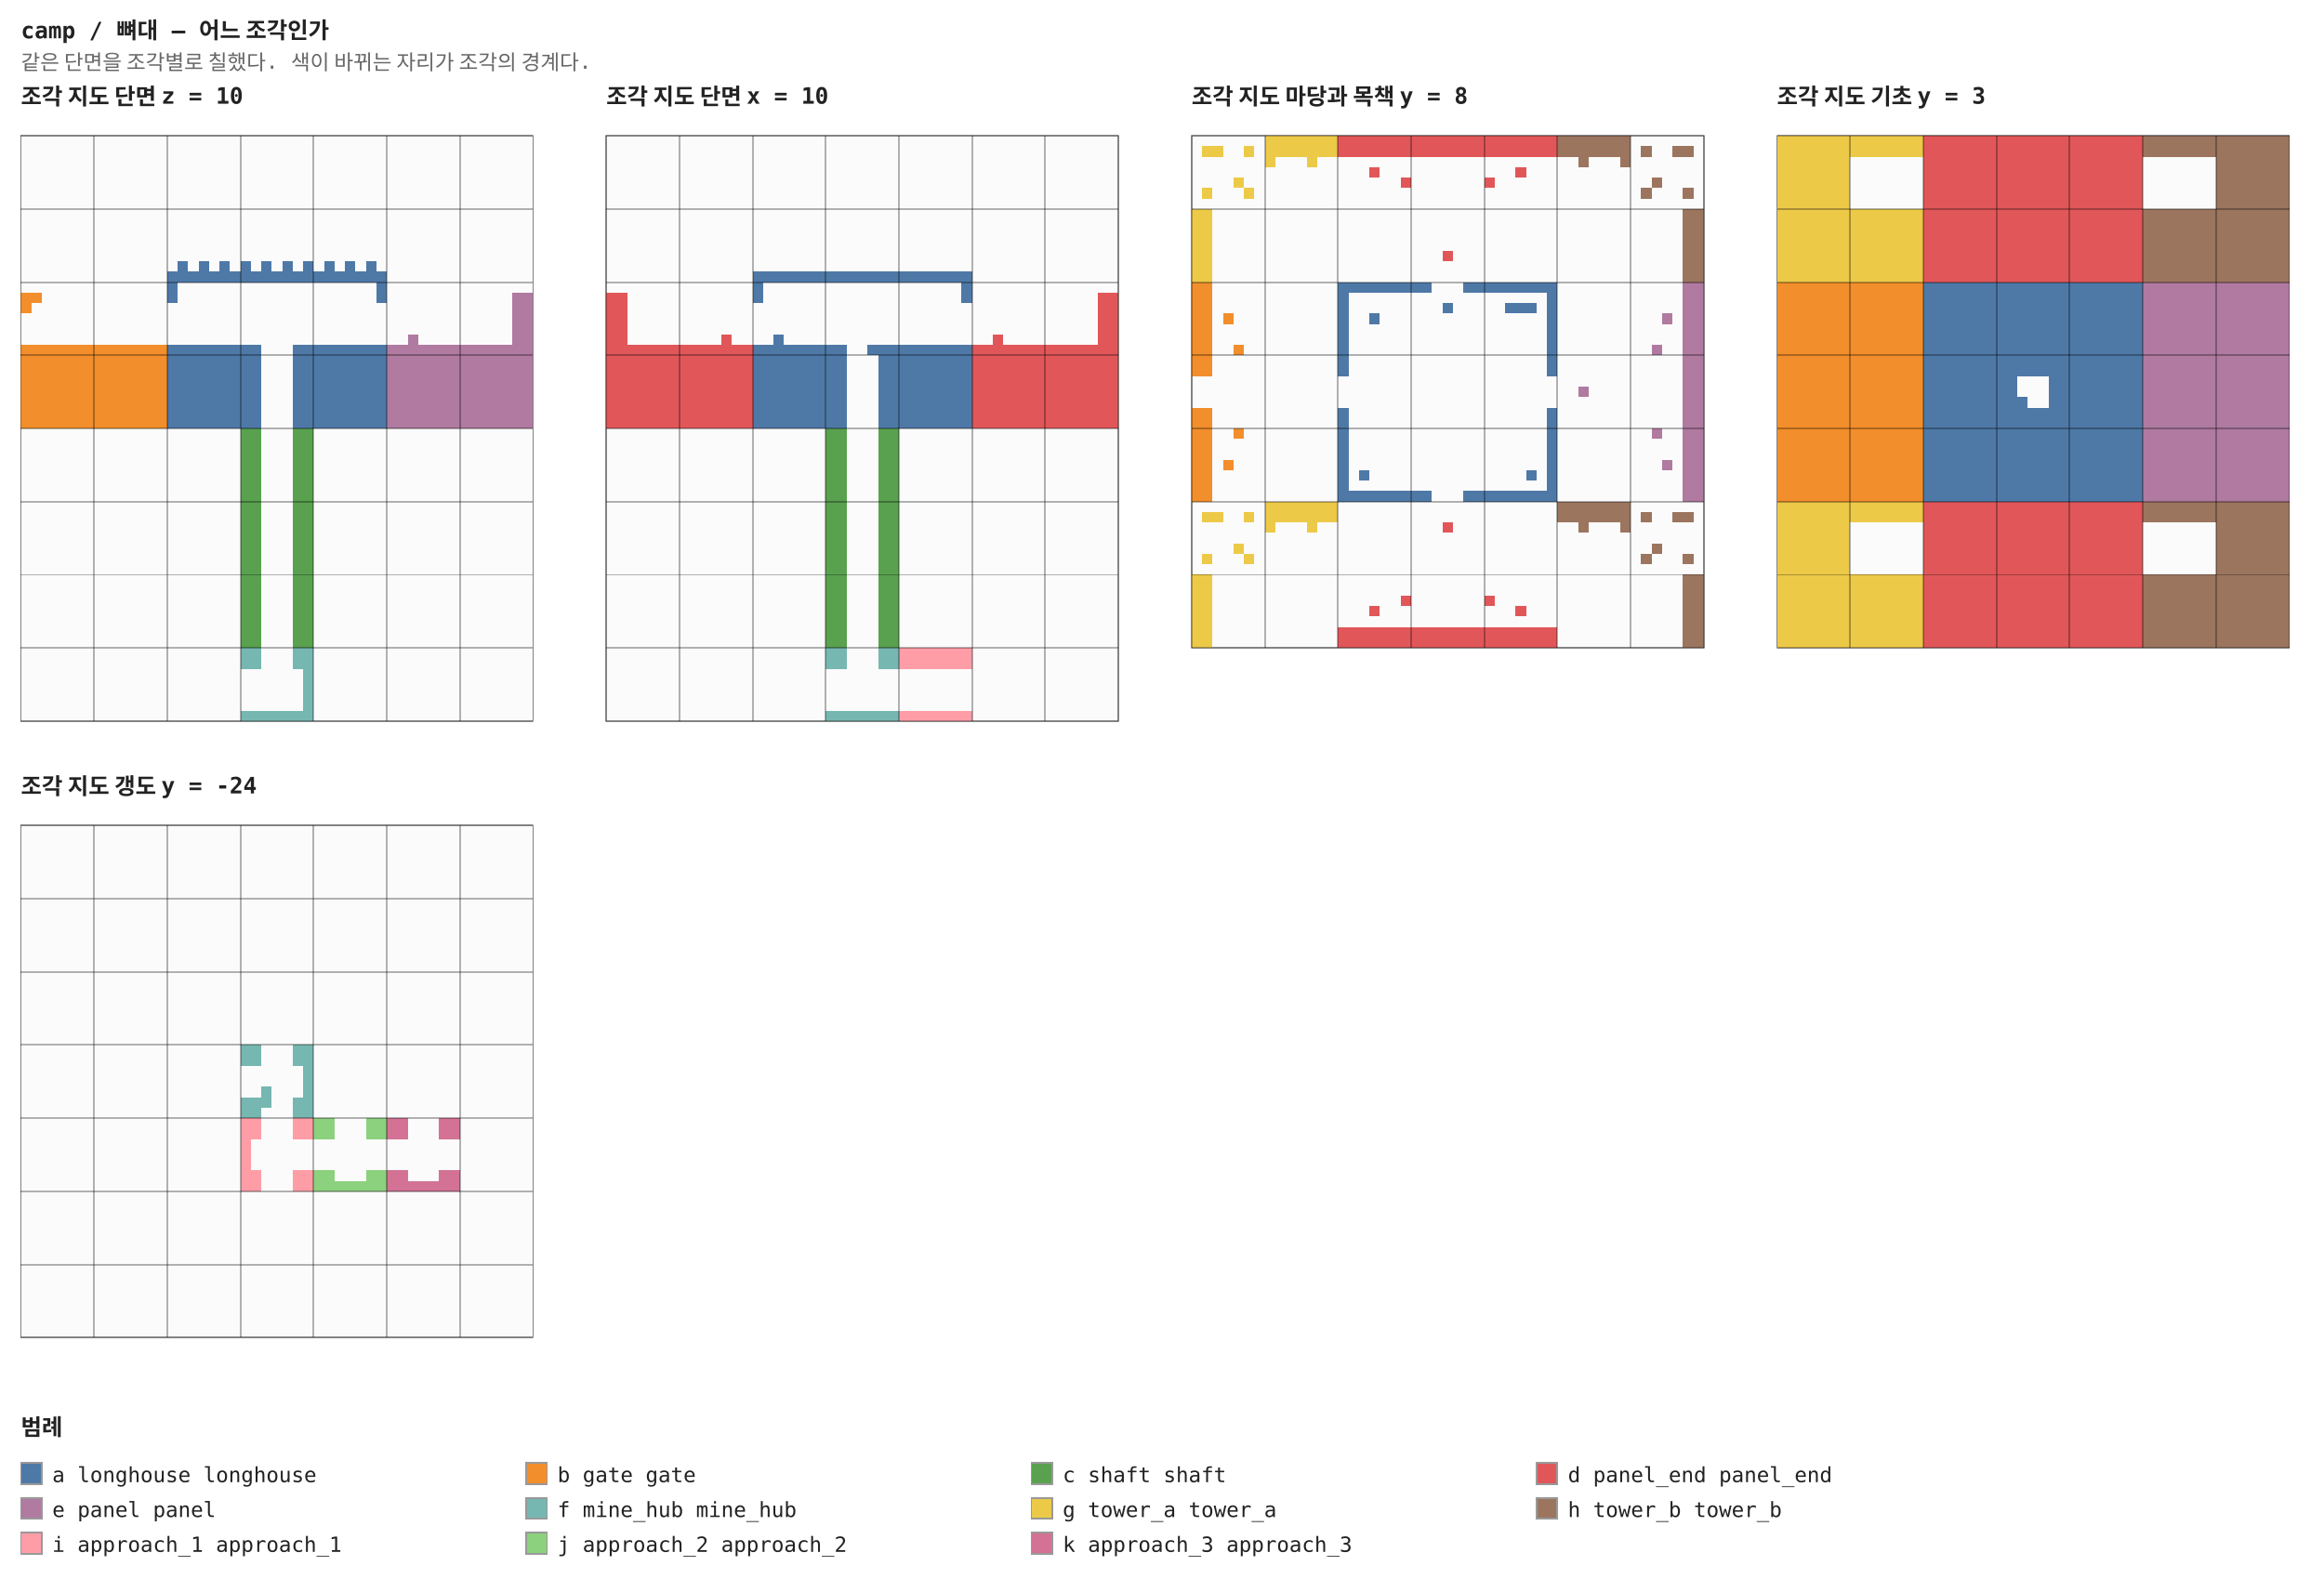
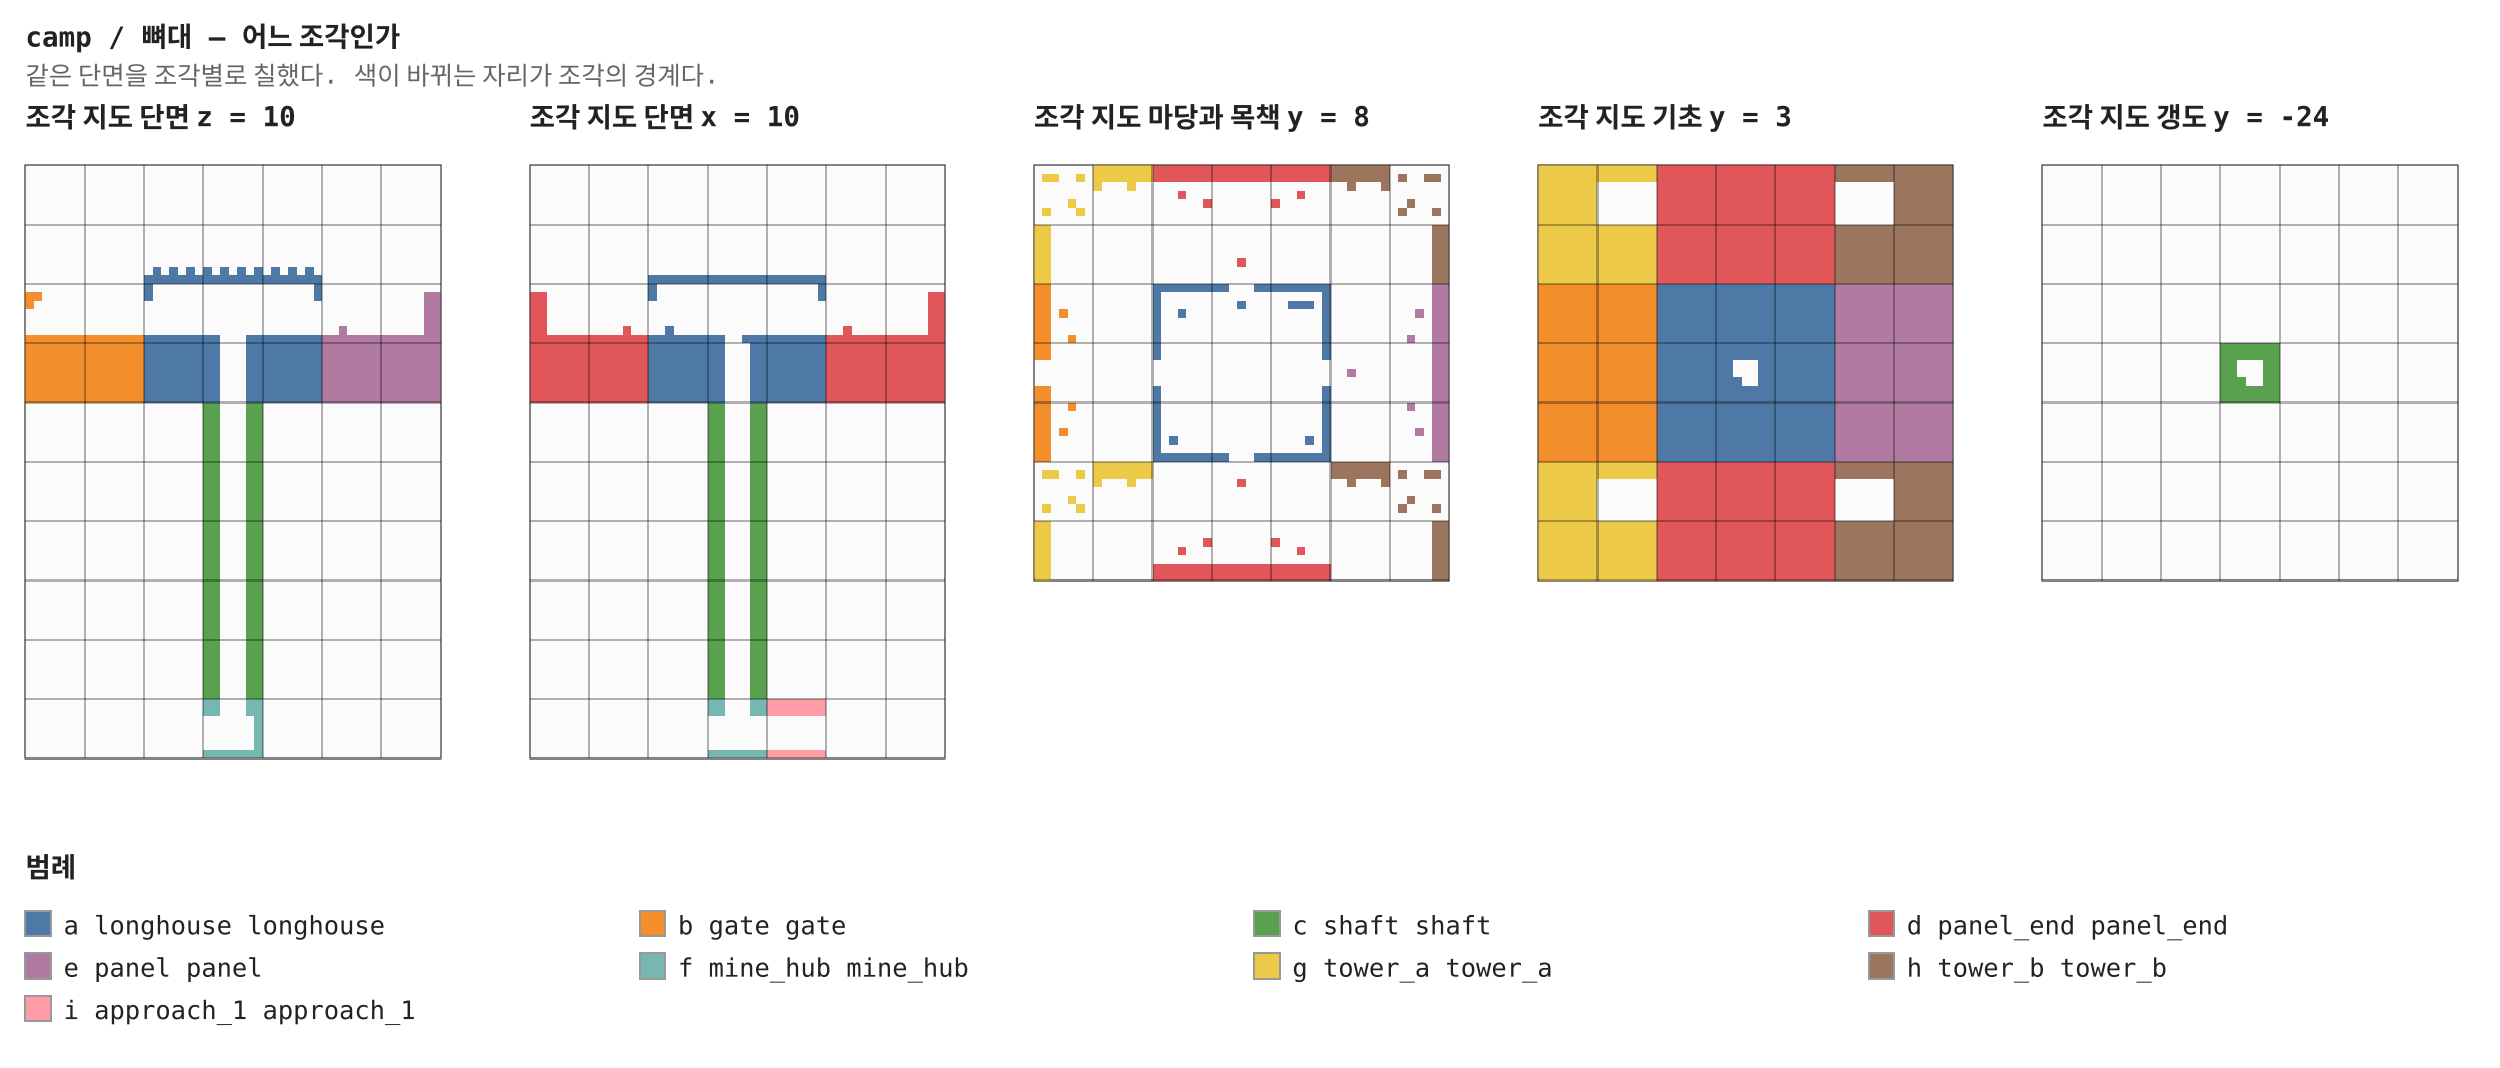
- <svg xmlns="http://www.w3.org/2000/svg" width="1334" height="914" viewBox="0 0 1334 914" shape-rendering="crispEdges" font-family="Consolas,'Malgun Gothic','Noto Sans KR',monospace">
+ <svg xmlns="http://www.w3.org/2000/svg" width="1180" height="504" viewBox="0 0 1180 504" shape-rendering="crispEdges" font-family="Consolas,'Malgun Gothic','Noto Sans KR',monospace">
  <style>text{fill:#222;shape-rendering:auto}.cap{font-size:13px;font-weight:bold}.leg{font-size:12px}.sub{font-size:12px;fill:#666}.tick{font-size:8px;fill:#999;text-anchor:middle}.arrow{font-size:10px;fill:#fff;text-anchor:middle}.fine{stroke:#000;stroke-opacity:.07;stroke-width:1;fill:none}.grid{stroke:#000;stroke-opacity:.30;stroke-width:1}</style>
  <rect width="100%" height="100%" fill="#fff" />
  <text x="12" y="22" class="cap" font-size="16">camp / 뼈대 — 어느 조각인가</text>
  <text x="12" y="40" class="sub">같은 단면을 조각별로 칠했다. 색이 바뀌는 자리가 조각의 경계다.</text>
  <text x="12" y="60" class="cap">조각 지도  단면 z = 10</text>
-   <rect x="12" y="78" width="294" height="336" fill="#fbfbfb" stroke="#bbb" />
-   <path transform="translate(12,78) scale(6)" fill="#4e79a7" d="M15 12h1v1h-1zM17 12h1v1h-1zM19 12h1v1h-1zM21 12h1v1h-1zM23 12h1v1h-1zM25 12h1v1h-1zM27 12h1v1h-1zM29 12h1v1h-1zM31 12h1v1h-1zM33 12h1v1h-1zM14 13h21v1h-21zM14 14h1v1h-1zM34 14h1v1h-1zM14 15h1v1h-1zM34 15h1v1h-1zM14 20h9v1h-9zM26 20h9v1h-9zM14 21h9v1h-9zM26 21h9v1h-9zM14 22h9v1h-9zM26 22h9v1h-9zM14 23h9v1h-9zM26 23h9v1h-9zM14 24h9v1h-9zM26 24h9v1h-9zM14 25h9v1h-9zM26 25h9v1h-9zM14 26h9v1h-9zM26 26h9v1h-9zM14 27h9v1h-9zM26 27h9v1h-9z" />
-   <path transform="translate(12,78) scale(6)" fill="#f28e2b" d="M0 15h2v1h-2zM0 16h1v1h-1zM0 20h14v1h-14zM0 21h14v1h-14zM0 22h14v1h-14zM0 23h14v1h-14zM0 24h14v1h-14zM0 25h14v1h-14zM0 26h14v1h-14zM0 27h14v1h-14z" />
-   <path transform="translate(12,78) scale(6)" fill="#b07aa1" d="M47 15h2v1h-2zM47 16h2v1h-2zM47 17h2v1h-2zM47 18h2v1h-2zM37 19h1v1h-1zM47 19h2v1h-2zM35 20h14v1h-14zM35 21h14v1h-14zM35 22h14v1h-14zM35 23h14v1h-14zM35 24h14v1h-14zM35 25h14v1h-14zM35 26h14v1h-14zM35 27h14v1h-14z" />
-   <path transform="translate(12,78) scale(6)" fill="#59a14f" d="M21 28h2v1h-2zM26 28h2v1h-2zM21 29h2v1h-2zM26 29h2v1h-2zM21 30h2v1h-2zM26 30h2v1h-2zM21 31h2v1h-2zM26 31h2v1h-2zM21 32h2v1h-2zM26 32h2v1h-2zM21 33h2v1h-2zM26 33h2v1h-2zM21 34h2v1h-2zM26 34h2v1h-2zM21 35h2v1h-2zM26 35h2v1h-2zM21 36h2v1h-2zM26 36h2v1h-2zM21 37h2v1h-2zM26 37h2v1h-2zM21 38h2v1h-2zM26 38h2v1h-2zM21 39h2v1h-2zM26 39h2v1h-2zM21 40h2v1h-2zM26 40h2v1h-2zM21 41h2v1h-2zM26 41h2v1h-2zM21 42h2v1h-2zM26 42h2v1h-2zM21 43h2v1h-2zM26 43h2v1h-2zM21 44h2v1h-2zM26 44h2v1h-2zM21 45h2v1h-2zM26 45h2v1h-2zM21 46h2v1h-2zM26 46h2v1h-2zM21 47h2v1h-2zM26 47h2v1h-2zM21 48h2v1h-2zM26 48h2v1h-2z" />
-   <path transform="translate(12,78) scale(6)" fill="#76b7b2" d="M21 49h2v1h-2zM26 49h2v1h-2zM21 50h2v1h-2zM26 50h2v1h-2zM27 51h1v1h-1zM27 52h1v1h-1zM27 53h1v1h-1zM27 54h1v1h-1zM21 55h7v1h-7z" />
-   <line x1="12" y1="78" x2="12" y2="414" class="grid" />
-   <line x1="54" y1="78" x2="54" y2="414" class="grid" />
-   <line x1="96" y1="78" x2="96" y2="414" class="grid" />
-   <line x1="138" y1="78" x2="138" y2="414" class="grid" />
-   <line x1="180" y1="78" x2="180" y2="414" class="grid" />
-   <line x1="222" y1="78" x2="222" y2="414" class="grid" />
-   <line x1="264" y1="78" x2="264" y2="414" class="grid" />
-   <line x1="306" y1="78" x2="306" y2="414" class="grid" />
-   <line x1="12" y1="78" x2="306" y2="78" class="grid" />
-   <line x1="12" y1="120" x2="306" y2="120" class="grid" />
-   <line x1="12" y1="162" x2="306" y2="162" class="grid" />
-   <line x1="12" y1="204" x2="306" y2="204" class="grid" />
-   <line x1="12" y1="246" x2="306" y2="246" class="grid" />
-   <line x1="12" y1="288" x2="306" y2="288" class="grid" />
-   <line x1="12" y1="330" x2="306" y2="330" class="grid" />
-   <line x1="12" y1="372" x2="306" y2="372" class="grid" />
-   <line x1="12" y1="414" x2="306" y2="414" class="grid" />
-   <text x="348" y="60" class="cap">조각 지도  단면 x = 10</text>
-   <rect x="348" y="78" width="294" height="336" fill="#fbfbfb" stroke="#bbb" />
-   <path transform="translate(348,78) scale(6)" fill="#4e79a7" d="M14 13h21v1h-21zM14 14h1v1h-1zM34 14h1v1h-1zM14 15h1v1h-1zM34 15h1v1h-1zM16 19h1v1h-1zM14 20h9v1h-9zM25 20h10v1h-10zM14 21h9v1h-9zM26 21h9v1h-9zM14 22h9v1h-9zM26 22h9v1h-9zM14 23h9v1h-9zM26 23h9v1h-9zM14 24h9v1h-9zM26 24h9v1h-9zM14 25h9v1h-9zM26 25h9v1h-9zM14 26h9v1h-9zM26 26h9v1h-9zM14 27h9v1h-9zM26 27h9v1h-9z" />
-   <path transform="translate(348,78) scale(6)" fill="#e15759" d="M0 15h2v1h-2zM47 15h2v1h-2zM0 16h2v1h-2zM47 16h2v1h-2zM0 17h2v1h-2zM47 17h2v1h-2zM0 18h2v1h-2zM47 18h2v1h-2zM0 19h2v1h-2zM11 19h1v1h-1zM37 19h1v1h-1zM47 19h2v1h-2zM0 20h14v1h-14zM35 20h14v1h-14zM0 21h14v1h-14zM35 21h14v1h-14zM0 22h14v1h-14zM35 22h14v1h-14zM0 23h14v1h-14zM35 23h14v1h-14zM0 24h14v1h-14zM35 24h14v1h-14zM0 25h14v1h-14zM35 25h14v1h-14zM0 26h14v1h-14zM35 26h14v1h-14zM0 27h14v1h-14zM35 27h14v1h-14z" />
-   <path transform="translate(348,78) scale(6)" fill="#59a14f" d="M21 28h2v1h-2zM26 28h2v1h-2zM21 29h2v1h-2zM26 29h2v1h-2zM21 30h2v1h-2zM26 30h2v1h-2zM21 31h2v1h-2zM26 31h2v1h-2zM21 32h2v1h-2zM26 32h2v1h-2zM21 33h2v1h-2zM26 33h2v1h-2zM21 34h2v1h-2zM26 34h2v1h-2zM21 35h2v1h-2zM26 35h2v1h-2zM21 36h2v1h-2zM26 36h2v1h-2zM21 37h2v1h-2zM26 37h2v1h-2zM21 38h2v1h-2zM26 38h2v1h-2zM21 39h2v1h-2zM26 39h2v1h-2zM21 40h2v1h-2zM26 40h2v1h-2zM21 41h2v1h-2zM26 41h2v1h-2zM21 42h2v1h-2zM26 42h2v1h-2zM21 43h2v1h-2zM26 43h2v1h-2zM21 44h2v1h-2zM26 44h2v1h-2zM21 45h2v1h-2zM26 45h2v1h-2zM21 46h2v1h-2zM26 46h2v1h-2zM21 47h2v1h-2zM26 47h2v1h-2zM21 48h2v1h-2zM26 48h2v1h-2z" />
-   <path transform="translate(348,78) scale(6)" fill="#76b7b2" d="M21 49h2v1h-2zM26 49h2v1h-2zM21 50h2v1h-2zM26 50h2v1h-2zM21 55h7v1h-7z" />
-   <path transform="translate(348,78) scale(6)" fill="#ff9da7" d="M28 49h7v1h-7zM28 50h7v1h-7zM28 55h7v1h-7z" />
-   <line x1="348" y1="78" x2="348" y2="414" class="grid" />
-   <line x1="390" y1="78" x2="390" y2="414" class="grid" />
-   <line x1="432" y1="78" x2="432" y2="414" class="grid" />
-   <line x1="474" y1="78" x2="474" y2="414" class="grid" />
-   <line x1="516" y1="78" x2="516" y2="414" class="grid" />
-   <line x1="558" y1="78" x2="558" y2="414" class="grid" />
-   <line x1="600" y1="78" x2="600" y2="414" class="grid" />
-   <line x1="642" y1="78" x2="642" y2="414" class="grid" />
-   <line x1="348" y1="78" x2="642" y2="78" class="grid" />
-   <line x1="348" y1="120" x2="642" y2="120" class="grid" />
-   <line x1="348" y1="162" x2="642" y2="162" class="grid" />
-   <line x1="348" y1="204" x2="642" y2="204" class="grid" />
-   <line x1="348" y1="246" x2="642" y2="246" class="grid" />
-   <line x1="348" y1="288" x2="642" y2="288" class="grid" />
-   <line x1="348" y1="330" x2="642" y2="330" class="grid" />
-   <line x1="348" y1="372" x2="642" y2="372" class="grid" />
-   <line x1="348" y1="414" x2="642" y2="414" class="grid" />
-   <text x="684" y="60" class="cap">조각 지도  마당과 목책  y = 8</text>
-   <rect x="684" y="78" width="294" height="294" fill="#fbfbfb" stroke="#bbb" />
-   <path transform="translate(684,78) scale(6)" fill="#edc948" d="M7 0h7v1h-7zM1 1h2v1h-2zM5 1h1v1h-1zM7 1h7v1h-7zM7 2h1v1h-1zM11 2h1v1h-1zM4 4h1v1h-1zM1 5h1v1h-1zM5 5h1v1h-1zM0 7h2v1h-2zM0 8h2v1h-2zM0 9h2v1h-2zM0 10h2v1h-2zM0 11h2v1h-2zM0 12h2v1h-2zM0 13h2v1h-2zM7 35h7v1h-7zM1 36h2v1h-2zM5 36h1v1h-1zM7 36h7v1h-7zM7 37h1v1h-1zM11 37h1v1h-1zM4 39h1v1h-1zM1 40h1v1h-1zM5 40h1v1h-1zM0 42h2v1h-2zM0 43h2v1h-2zM0 44h2v1h-2zM0 45h2v1h-2zM0 46h2v1h-2zM0 47h2v1h-2zM0 48h2v1h-2z" />
-   <path transform="translate(684,78) scale(6)" fill="#e15759" d="M14 0h21v1h-21zM14 1h21v1h-21zM17 3h1v1h-1zM31 3h1v1h-1zM20 4h1v1h-1zM28 4h1v1h-1zM24 11h1v1h-1zM24 37h1v1h-1zM20 44h1v1h-1zM28 44h1v1h-1zM17 45h1v1h-1zM31 45h1v1h-1zM14 47h21v1h-21zM14 48h21v1h-21z" />
-   <path transform="translate(684,78) scale(6)" fill="#9c755f" d="M35 0h7v1h-7zM35 1h7v1h-7zM43 1h1v1h-1zM46 1h2v1h-2zM37 2h1v1h-1zM41 2h1v1h-1zM44 4h1v1h-1zM43 5h1v1h-1zM47 5h1v1h-1zM47 7h2v1h-2zM47 8h2v1h-2zM47 9h2v1h-2zM47 10h2v1h-2zM47 11h2v1h-2zM47 12h2v1h-2zM47 13h2v1h-2zM35 35h7v1h-7zM35 36h7v1h-7zM43 36h1v1h-1zM46 36h2v1h-2zM37 37h1v1h-1zM41 37h1v1h-1zM44 39h1v1h-1zM43 40h1v1h-1zM47 40h1v1h-1zM47 42h2v1h-2zM47 43h2v1h-2zM47 44h2v1h-2zM47 45h2v1h-2zM47 46h2v1h-2zM47 47h2v1h-2zM47 48h2v1h-2z" />
-   <path transform="translate(684,78) scale(6)" fill="#f28e2b" d="M0 14h2v1h-2zM0 15h2v1h-2zM0 16h2v1h-2zM0 17h2v1h-2zM3 17h1v1h-1zM0 18h2v1h-2zM0 19h2v1h-2zM0 20h2v1h-2zM4 20h1v1h-1zM0 21h2v1h-2zM0 22h2v1h-2zM0 26h2v1h-2zM0 27h2v1h-2zM0 28h2v1h-2zM4 28h1v1h-1zM0 29h2v1h-2zM0 30h2v1h-2zM0 31h2v1h-2zM3 31h1v1h-1zM0 32h2v1h-2zM0 33h2v1h-2zM0 34h2v1h-2z" />
-   <path transform="translate(684,78) scale(6)" fill="#4e79a7" d="M14 14h9v1h-9zM26 14h9v1h-9zM14 15h1v1h-1zM34 15h1v1h-1zM14 16h1v1h-1zM24 16h1v1h-1zM30 16h3v1h-3zM34 16h1v1h-1zM14 17h1v1h-1zM17 17h1v1h-1zM34 17h1v1h-1zM14 18h1v1h-1zM34 18h1v1h-1zM14 19h1v1h-1zM34 19h1v1h-1zM14 20h1v1h-1zM34 20h1v1h-1zM14 21h1v1h-1zM34 21h1v1h-1zM14 22h1v1h-1zM34 22h1v1h-1zM14 26h1v1h-1zM34 26h1v1h-1zM14 27h1v1h-1zM34 27h1v1h-1zM14 28h1v1h-1zM34 28h1v1h-1zM14 29h1v1h-1zM34 29h1v1h-1zM14 30h1v1h-1zM34 30h1v1h-1zM14 31h1v1h-1zM34 31h1v1h-1zM14 32h1v1h-1zM16 32h1v1h-1zM32 32h1v1h-1zM34 32h1v1h-1zM14 33h1v1h-1zM34 33h1v1h-1zM14 34h9v1h-9zM26 34h9v1h-9z" />
-   <path transform="translate(684,78) scale(6)" fill="#b07aa1" d="M47 14h2v1h-2zM47 15h2v1h-2zM47 16h2v1h-2zM45 17h1v1h-1zM47 17h2v1h-2zM47 18h2v1h-2zM47 19h2v1h-2zM44 20h1v1h-1zM47 20h2v1h-2zM47 21h2v1h-2zM47 22h2v1h-2zM47 23h2v1h-2zM37 24h1v1h-1zM47 24h2v1h-2zM47 25h2v1h-2zM47 26h2v1h-2zM47 27h2v1h-2zM44 28h1v1h-1zM47 28h2v1h-2zM47 29h2v1h-2zM47 30h2v1h-2zM45 31h1v1h-1zM47 31h2v1h-2zM47 32h2v1h-2zM47 33h2v1h-2zM47 34h2v1h-2z" />
-   <line x1="684" y1="78" x2="684" y2="372" class="grid" />
-   <line x1="726" y1="78" x2="726" y2="372" class="grid" />
-   <line x1="768" y1="78" x2="768" y2="372" class="grid" />
-   <line x1="810" y1="78" x2="810" y2="372" class="grid" />
-   <line x1="852" y1="78" x2="852" y2="372" class="grid" />
-   <line x1="894" y1="78" x2="894" y2="372" class="grid" />
-   <line x1="936" y1="78" x2="936" y2="372" class="grid" />
-   <line x1="978" y1="78" x2="978" y2="372" class="grid" />
-   <line x1="684" y1="78" x2="978" y2="78" class="grid" />
-   <line x1="684" y1="120" x2="978" y2="120" class="grid" />
-   <line x1="684" y1="162" x2="978" y2="162" class="grid" />
-   <line x1="684" y1="204" x2="978" y2="204" class="grid" />
-   <line x1="684" y1="246" x2="978" y2="246" class="grid" />
-   <line x1="684" y1="288" x2="978" y2="288" class="grid" />
-   <line x1="684" y1="330" x2="978" y2="330" class="grid" />
-   <line x1="684" y1="372" x2="978" y2="372" class="grid" />
-   <text x="1020" y="60" class="cap">조각 지도  기초  y = 3</text>
-   <rect x="1020" y="78" width="294" height="294" fill="#fbfbfb" stroke="#bbb" />
-   <path transform="translate(1020,78) scale(6)" fill="#edc948" d="M0 0h14v1h-14zM0 1h14v1h-14zM0 2h7v1h-7zM0 3h7v1h-7zM0 4h7v1h-7zM0 5h7v1h-7zM0 6h7v1h-7zM0 7h14v1h-14zM0 8h14v1h-14zM0 9h14v1h-14zM0 10h14v1h-14zM0 11h14v1h-14zM0 12h14v1h-14zM0 13h14v1h-14zM0 35h14v1h-14zM0 36h14v1h-14zM0 37h7v1h-7zM0 38h7v1h-7zM0 39h7v1h-7zM0 40h7v1h-7zM0 41h7v1h-7zM0 42h14v1h-14zM0 43h14v1h-14zM0 44h14v1h-14zM0 45h14v1h-14zM0 46h14v1h-14zM0 47h14v1h-14zM0 48h14v1h-14z" />
-   <path transform="translate(1020,78) scale(6)" fill="#e15759" d="M14 0h21v1h-21zM14 1h21v1h-21zM14 2h21v1h-21zM14 3h21v1h-21zM14 4h21v1h-21zM14 5h21v1h-21zM14 6h21v1h-21zM14 7h21v1h-21zM14 8h21v1h-21zM14 9h21v1h-21zM14 10h21v1h-21zM14 11h21v1h-21zM14 12h21v1h-21zM14 13h21v1h-21zM14 35h21v1h-21zM14 36h21v1h-21zM14 37h21v1h-21zM14 38h21v1h-21zM14 39h21v1h-21zM14 40h21v1h-21zM14 41h21v1h-21zM14 42h21v1h-21zM14 43h21v1h-21zM14 44h21v1h-21zM14 45h21v1h-21zM14 46h21v1h-21zM14 47h21v1h-21zM14 48h21v1h-21z" />
-   <path transform="translate(1020,78) scale(6)" fill="#9c755f" d="M35 0h14v1h-14zM35 1h14v1h-14zM42 2h7v1h-7zM42 3h7v1h-7zM42 4h7v1h-7zM42 5h7v1h-7zM42 6h7v1h-7zM35 7h14v1h-14zM35 8h14v1h-14zM35 9h14v1h-14zM35 10h14v1h-14zM35 11h14v1h-14zM35 12h14v1h-14zM35 13h14v1h-14zM35 35h14v1h-14zM35 36h14v1h-14zM42 37h7v1h-7zM42 38h7v1h-7zM42 39h7v1h-7zM42 40h7v1h-7zM42 41h7v1h-7zM35 42h14v1h-14zM35 43h14v1h-14zM35 44h14v1h-14zM35 45h14v1h-14zM35 46h14v1h-14zM35 47h14v1h-14zM35 48h14v1h-14z" />
-   <path transform="translate(1020,78) scale(6)" fill="#f28e2b" d="M0 14h14v1h-14zM0 15h14v1h-14zM0 16h14v1h-14zM0 17h14v1h-14zM0 18h14v1h-14zM0 19h14v1h-14zM0 20h14v1h-14zM0 21h14v1h-14zM0 22h14v1h-14zM0 23h14v1h-14zM0 24h14v1h-14zM0 25h14v1h-14zM0 26h14v1h-14zM0 27h14v1h-14zM0 28h14v1h-14zM0 29h14v1h-14zM0 30h14v1h-14zM0 31h14v1h-14zM0 32h14v1h-14zM0 33h14v1h-14zM0 34h14v1h-14z" />
-   <path transform="translate(1020,78) scale(6)" fill="#4e79a7" d="M14 14h21v1h-21zM14 15h21v1h-21zM14 16h21v1h-21zM14 17h21v1h-21zM14 18h21v1h-21zM14 19h21v1h-21zM14 20h21v1h-21zM14 21h21v1h-21zM14 22h21v1h-21zM14 23h9v1h-9zM26 23h9v1h-9zM14 24h9v1h-9zM26 24h9v1h-9zM14 25h10v1h-10zM26 25h9v1h-9zM14 26h21v1h-21zM14 27h21v1h-21zM14 28h21v1h-21zM14 29h21v1h-21zM14 30h21v1h-21zM14 31h21v1h-21zM14 32h21v1h-21zM14 33h21v1h-21zM14 34h21v1h-21z" />
-   <path transform="translate(1020,78) scale(6)" fill="#b07aa1" d="M35 14h14v1h-14zM35 15h14v1h-14zM35 16h14v1h-14zM35 17h14v1h-14zM35 18h14v1h-14zM35 19h14v1h-14zM35 20h14v1h-14zM35 21h14v1h-14zM35 22h14v1h-14zM35 23h14v1h-14zM35 24h14v1h-14zM35 25h14v1h-14zM35 26h14v1h-14zM35 27h14v1h-14zM35 28h14v1h-14zM35 29h14v1h-14zM35 30h14v1h-14zM35 31h14v1h-14zM35 32h14v1h-14zM35 33h14v1h-14zM35 34h14v1h-14z" />
-   <line x1="1020" y1="78" x2="1020" y2="372" class="grid" />
-   <line x1="1062" y1="78" x2="1062" y2="372" class="grid" />
-   <line x1="1104" y1="78" x2="1104" y2="372" class="grid" />
-   <line x1="1146" y1="78" x2="1146" y2="372" class="grid" />
-   <line x1="1188" y1="78" x2="1188" y2="372" class="grid" />
-   <line x1="1230" y1="78" x2="1230" y2="372" class="grid" />
-   <line x1="1272" y1="78" x2="1272" y2="372" class="grid" />
-   <line x1="1314" y1="78" x2="1314" y2="372" class="grid" />
-   <line x1="1020" y1="78" x2="1314" y2="78" class="grid" />
-   <line x1="1020" y1="120" x2="1314" y2="120" class="grid" />
-   <line x1="1020" y1="162" x2="1314" y2="162" class="grid" />
-   <line x1="1020" y1="204" x2="1314" y2="204" class="grid" />
-   <line x1="1020" y1="246" x2="1314" y2="246" class="grid" />
-   <line x1="1020" y1="288" x2="1314" y2="288" class="grid" />
-   <line x1="1020" y1="330" x2="1314" y2="330" class="grid" />
-   <line x1="1020" y1="372" x2="1314" y2="372" class="grid" />
-   <text x="12" y="456" class="cap">조각 지도  갱도  y = -24</text>
-   <rect x="12" y="474" width="294" height="294" fill="#fbfbfb" stroke="#bbb" />
-   <path transform="translate(12,474) scale(6)" fill="#76b7b2" d="M21 21h2v1h-2zM26 21h2v1h-2zM21 22h2v1h-2zM26 22h2v1h-2zM27 23h1v1h-1zM27 24h1v1h-1zM23 25h1v1h-1zM27 25h1v1h-1zM21 26h3v1h-3zM26 26h2v1h-2zM21 27h2v1h-2zM26 27h2v1h-2z" />
-   <path transform="translate(12,474) scale(6)" fill="#ff9da7" d="M21 28h2v1h-2zM26 28h2v1h-2zM21 29h2v1h-2zM26 29h2v1h-2zM21 30h1v1h-1zM21 31h1v1h-1zM21 32h1v1h-1zM21 33h2v1h-2zM26 33h2v1h-2zM21 34h2v1h-2zM26 34h2v1h-2z" />
-   <path transform="translate(12,474) scale(6)" fill="#8cd17d" d="M28 28h2v1h-2zM33 28h2v1h-2zM28 29h2v1h-2zM33 29h2v1h-2zM28 33h2v1h-2zM33 33h2v1h-2zM28 34h7v1h-7z" />
-   <path transform="translate(12,474) scale(6)" fill="#d37295" d="M35 28h2v1h-2zM40 28h2v1h-2zM35 29h2v1h-2zM40 29h2v1h-2zM35 33h2v1h-2zM40 33h2v1h-2zM35 34h7v1h-7z" />
-   <line x1="12" y1="474" x2="12" y2="768" class="grid" />
-   <line x1="54" y1="474" x2="54" y2="768" class="grid" />
-   <line x1="96" y1="474" x2="96" y2="768" class="grid" />
-   <line x1="138" y1="474" x2="138" y2="768" class="grid" />
-   <line x1="180" y1="474" x2="180" y2="768" class="grid" />
-   <line x1="222" y1="474" x2="222" y2="768" class="grid" />
-   <line x1="264" y1="474" x2="264" y2="768" class="grid" />
-   <line x1="306" y1="474" x2="306" y2="768" class="grid" />
-   <line x1="12" y1="474" x2="306" y2="474" class="grid" />
-   <line x1="12" y1="516" x2="306" y2="516" class="grid" />
-   <line x1="12" y1="558" x2="306" y2="558" class="grid" />
-   <line x1="12" y1="600" x2="306" y2="600" class="grid" />
-   <line x1="12" y1="642" x2="306" y2="642" class="grid" />
-   <line x1="12" y1="684" x2="306" y2="684" class="grid" />
-   <line x1="12" y1="726" x2="306" y2="726" class="grid" />
-   <line x1="12" y1="768" x2="306" y2="768" class="grid" />
-   <text x="12" y="824" class="cap">범례</text>
-   <rect x="12" y="840" width="12" height="12" fill="#4e79a7" stroke="#999" />
-   <text x="30" y="851" class="leg">a  longhouse  longhouse</text>
-   <rect x="302" y="840" width="12" height="12" fill="#f28e2b" stroke="#999" />
-   <text x="320" y="851" class="leg">b  gate  gate</text>
-   <rect x="592" y="840" width="12" height="12" fill="#59a14f" stroke="#999" />
-   <text x="610" y="851" class="leg">c  shaft  shaft</text>
-   <rect x="882" y="840" width="12" height="12" fill="#e15759" stroke="#999" />
-   <text x="900" y="851" class="leg">d  panel_end  panel_end</text>
-   <rect x="12" y="860" width="12" height="12" fill="#b07aa1" stroke="#999" />
-   <text x="30" y="871" class="leg">e  panel  panel</text>
-   <rect x="302" y="860" width="12" height="12" fill="#76b7b2" stroke="#999" />
-   <text x="320" y="871" class="leg">f  mine_hub  mine_hub</text>
-   <rect x="592" y="860" width="12" height="12" fill="#edc948" stroke="#999" />
-   <text x="610" y="871" class="leg">g  tower_a  tower_a</text>
-   <rect x="882" y="860" width="12" height="12" fill="#9c755f" stroke="#999" />
-   <text x="900" y="871" class="leg">h  tower_b  tower_b</text>
-   <rect x="12" y="880" width="12" height="12" fill="#ff9da7" stroke="#999" />
-   <text x="30" y="891" class="leg">i  approach_1  approach_1</text>
-   <rect x="302" y="880" width="12" height="12" fill="#8cd17d" stroke="#999" />
-   <text x="320" y="891" class="leg">j  approach_2  approach_2</text>
-   <rect x="592" y="880" width="12" height="12" fill="#d37295" stroke="#999" />
-   <text x="610" y="891" class="leg">k  approach_3  approach_3</text>
+   <rect x="12" y="78" width="196" height="280" fill="#fbfbfb" stroke="#bbb" />
+   <path transform="translate(12,78) scale(4)" fill="#4e79a7" d="M15 12h1v1h-1zM17 12h1v1h-1zM19 12h1v1h-1zM21 12h1v1h-1zM23 12h1v1h-1zM25 12h1v1h-1zM27 12h1v1h-1zM29 12h1v1h-1zM31 12h1v1h-1zM33 12h1v1h-1zM14 13h21v1h-21zM14 14h1v1h-1zM34 14h1v1h-1zM14 15h1v1h-1zM34 15h1v1h-1zM14 20h9v1h-9zM26 20h9v1h-9zM14 21h9v1h-9zM26 21h9v1h-9zM14 22h9v1h-9zM26 22h9v1h-9zM14 23h9v1h-9zM26 23h9v1h-9zM14 24h9v1h-9zM26 24h9v1h-9zM14 25h9v1h-9zM26 25h9v1h-9zM14 26h9v1h-9zM26 26h9v1h-9zM14 27h9v1h-9zM26 27h9v1h-9z" />
+   <path transform="translate(12,78) scale(4)" fill="#f28e2b" d="M0 15h2v1h-2zM0 16h1v1h-1zM0 20h14v1h-14zM0 21h14v1h-14zM0 22h14v1h-14zM0 23h14v1h-14zM0 24h14v1h-14zM0 25h14v1h-14zM0 26h14v1h-14zM0 27h14v1h-14z" />
+   <path transform="translate(12,78) scale(4)" fill="#b07aa1" d="M47 15h2v1h-2zM47 16h2v1h-2zM47 17h2v1h-2zM47 18h2v1h-2zM37 19h1v1h-1zM47 19h2v1h-2zM35 20h14v1h-14zM35 21h14v1h-14zM35 22h14v1h-14zM35 23h14v1h-14zM35 24h14v1h-14zM35 25h14v1h-14zM35 26h14v1h-14zM35 27h14v1h-14z" />
+   <path transform="translate(12,78) scale(4)" fill="#59a14f" d="M21 28h2v1h-2zM26 28h2v1h-2zM21 29h2v1h-2zM26 29h2v1h-2zM21 30h2v1h-2zM26 30h2v1h-2zM21 31h2v1h-2zM26 31h2v1h-2zM21 32h2v1h-2zM26 32h2v1h-2zM21 33h2v1h-2zM26 33h2v1h-2zM21 34h2v1h-2zM26 34h2v1h-2zM21 35h2v1h-2zM26 35h2v1h-2zM21 36h2v1h-2zM26 36h2v1h-2zM21 37h2v1h-2zM26 37h2v1h-2zM21 38h2v1h-2zM26 38h2v1h-2zM21 39h2v1h-2zM26 39h2v1h-2zM21 40h2v1h-2zM26 40h2v1h-2zM21 41h2v1h-2zM26 41h2v1h-2zM21 42h2v1h-2zM26 42h2v1h-2zM21 43h2v1h-2zM26 43h2v1h-2zM21 44h2v1h-2zM26 44h2v1h-2zM21 45h2v1h-2zM26 45h2v1h-2zM21 46h2v1h-2zM26 46h2v1h-2zM21 47h2v1h-2zM26 47h2v1h-2zM21 48h2v1h-2zM26 48h2v1h-2zM21 49h2v1h-2zM26 49h2v1h-2zM21 50h2v1h-2zM26 50h2v1h-2zM21 51h2v1h-2zM26 51h2v1h-2zM21 52h2v1h-2zM26 52h2v1h-2zM21 53h2v1h-2zM26 53h2v1h-2zM21 54h2v1h-2zM26 54h2v1h-2zM21 55h2v1h-2zM26 55h2v1h-2zM21 56h2v1h-2zM26 56h2v1h-2zM21 57h2v1h-2zM26 57h2v1h-2zM21 58h2v1h-2zM26 58h2v1h-2zM21 59h2v1h-2zM26 59h2v1h-2zM21 60h2v1h-2zM26 60h2v1h-2zM21 61h2v1h-2zM26 61h2v1h-2zM21 62h2v1h-2zM26 62h2v1h-2z" />
+   <path transform="translate(12,78) scale(4)" fill="#76b7b2" d="M21 63h2v1h-2zM26 63h2v1h-2zM21 64h2v1h-2zM26 64h2v1h-2zM27 65h1v1h-1zM27 66h1v1h-1zM27 67h1v1h-1zM27 68h1v1h-1zM21 69h7v1h-7z" />
+   <line x1="12" y1="78" x2="12" y2="358" class="grid" />
+   <line x1="40" y1="78" x2="40" y2="358" class="grid" />
+   <line x1="68" y1="78" x2="68" y2="358" class="grid" />
+   <line x1="96" y1="78" x2="96" y2="358" class="grid" />
+   <line x1="124" y1="78" x2="124" y2="358" class="grid" />
+   <line x1="152" y1="78" x2="152" y2="358" class="grid" />
+   <line x1="180" y1="78" x2="180" y2="358" class="grid" />
+   <line x1="208" y1="78" x2="208" y2="358" class="grid" />
+   <line x1="12" y1="78" x2="208" y2="78" class="grid" />
+   <line x1="12" y1="106" x2="208" y2="106" class="grid" />
+   <line x1="12" y1="134" x2="208" y2="134" class="grid" />
+   <line x1="12" y1="162" x2="208" y2="162" class="grid" />
+   <line x1="12" y1="190" x2="208" y2="190" class="grid" />
+   <line x1="12" y1="218" x2="208" y2="218" class="grid" />
+   <line x1="12" y1="246" x2="208" y2="246" class="grid" />
+   <line x1="12" y1="274" x2="208" y2="274" class="grid" />
+   <line x1="12" y1="302" x2="208" y2="302" class="grid" />
+   <line x1="12" y1="330" x2="208" y2="330" class="grid" />
+   <line x1="12" y1="358" x2="208" y2="358" class="grid" />
+   <text x="250" y="60" class="cap">조각 지도  단면 x = 10</text>
+   <rect x="250" y="78" width="196" height="280" fill="#fbfbfb" stroke="#bbb" />
+   <path transform="translate(250,78) scale(4)" fill="#4e79a7" d="M14 13h21v1h-21zM14 14h1v1h-1zM34 14h1v1h-1zM14 15h1v1h-1zM34 15h1v1h-1zM16 19h1v1h-1zM14 20h9v1h-9zM25 20h10v1h-10zM14 21h9v1h-9zM26 21h9v1h-9zM14 22h9v1h-9zM26 22h9v1h-9zM14 23h9v1h-9zM26 23h9v1h-9zM14 24h9v1h-9zM26 24h9v1h-9zM14 25h9v1h-9zM26 25h9v1h-9zM14 26h9v1h-9zM26 26h9v1h-9zM14 27h9v1h-9zM26 27h9v1h-9z" />
+   <path transform="translate(250,78) scale(4)" fill="#e15759" d="M0 15h2v1h-2zM47 15h2v1h-2zM0 16h2v1h-2zM47 16h2v1h-2zM0 17h2v1h-2zM47 17h2v1h-2zM0 18h2v1h-2zM47 18h2v1h-2zM0 19h2v1h-2zM11 19h1v1h-1zM37 19h1v1h-1zM47 19h2v1h-2zM0 20h14v1h-14zM35 20h14v1h-14zM0 21h14v1h-14zM35 21h14v1h-14zM0 22h14v1h-14zM35 22h14v1h-14zM0 23h14v1h-14zM35 23h14v1h-14zM0 24h14v1h-14zM35 24h14v1h-14zM0 25h14v1h-14zM35 25h14v1h-14zM0 26h14v1h-14zM35 26h14v1h-14zM0 27h14v1h-14zM35 27h14v1h-14z" />
+   <path transform="translate(250,78) scale(4)" fill="#59a14f" d="M21 28h2v1h-2zM26 28h2v1h-2zM21 29h2v1h-2zM26 29h2v1h-2zM21 30h2v1h-2zM26 30h2v1h-2zM21 31h2v1h-2zM26 31h2v1h-2zM21 32h2v1h-2zM26 32h2v1h-2zM21 33h2v1h-2zM26 33h2v1h-2zM21 34h2v1h-2zM26 34h2v1h-2zM21 35h2v1h-2zM26 35h2v1h-2zM21 36h2v1h-2zM26 36h2v1h-2zM21 37h2v1h-2zM26 37h2v1h-2zM21 38h2v1h-2zM26 38h2v1h-2zM21 39h2v1h-2zM26 39h2v1h-2zM21 40h2v1h-2zM26 40h2v1h-2zM21 41h2v1h-2zM26 41h2v1h-2zM21 42h2v1h-2zM26 42h2v1h-2zM21 43h2v1h-2zM26 43h2v1h-2zM21 44h2v1h-2zM26 44h2v1h-2zM21 45h2v1h-2zM26 45h2v1h-2zM21 46h2v1h-2zM26 46h2v1h-2zM21 47h2v1h-2zM26 47h2v1h-2zM21 48h2v1h-2zM26 48h2v1h-2zM21 49h2v1h-2zM26 49h2v1h-2zM21 50h2v1h-2zM26 50h2v1h-2zM21 51h2v1h-2zM26 51h2v1h-2zM21 52h2v1h-2zM26 52h2v1h-2zM21 53h2v1h-2zM26 53h2v1h-2zM21 54h2v1h-2zM26 54h2v1h-2zM21 55h2v1h-2zM26 55h2v1h-2zM21 56h2v1h-2zM26 56h2v1h-2zM21 57h2v1h-2zM26 57h2v1h-2zM21 58h2v1h-2zM26 58h2v1h-2zM21 59h2v1h-2zM26 59h2v1h-2zM21 60h2v1h-2zM26 60h2v1h-2zM21 61h2v1h-2zM26 61h2v1h-2zM21 62h2v1h-2zM26 62h2v1h-2z" />
+   <path transform="translate(250,78) scale(4)" fill="#76b7b2" d="M21 63h2v1h-2zM26 63h2v1h-2zM21 64h2v1h-2zM26 64h2v1h-2zM21 69h7v1h-7z" />
+   <path transform="translate(250,78) scale(4)" fill="#ff9da7" d="M28 63h7v1h-7zM28 64h7v1h-7zM28 69h7v1h-7z" />
+   <line x1="250" y1="78" x2="250" y2="358" class="grid" />
+   <line x1="278" y1="78" x2="278" y2="358" class="grid" />
+   <line x1="306" y1="78" x2="306" y2="358" class="grid" />
+   <line x1="334" y1="78" x2="334" y2="358" class="grid" />
+   <line x1="362" y1="78" x2="362" y2="358" class="grid" />
+   <line x1="390" y1="78" x2="390" y2="358" class="grid" />
+   <line x1="418" y1="78" x2="418" y2="358" class="grid" />
+   <line x1="446" y1="78" x2="446" y2="358" class="grid" />
+   <line x1="250" y1="78" x2="446" y2="78" class="grid" />
+   <line x1="250" y1="106" x2="446" y2="106" class="grid" />
+   <line x1="250" y1="134" x2="446" y2="134" class="grid" />
+   <line x1="250" y1="162" x2="446" y2="162" class="grid" />
+   <line x1="250" y1="190" x2="446" y2="190" class="grid" />
+   <line x1="250" y1="218" x2="446" y2="218" class="grid" />
+   <line x1="250" y1="246" x2="446" y2="246" class="grid" />
+   <line x1="250" y1="274" x2="446" y2="274" class="grid" />
+   <line x1="250" y1="302" x2="446" y2="302" class="grid" />
+   <line x1="250" y1="330" x2="446" y2="330" class="grid" />
+   <line x1="250" y1="358" x2="446" y2="358" class="grid" />
+   <text x="488" y="60" class="cap">조각 지도  마당과 목책  y = 8</text>
+   <rect x="488" y="78" width="196" height="196" fill="#fbfbfb" stroke="#bbb" />
+   <path transform="translate(488,78) scale(4)" fill="#edc948" d="M7 0h7v1h-7zM1 1h2v1h-2zM5 1h1v1h-1zM7 1h7v1h-7zM7 2h1v1h-1zM11 2h1v1h-1zM4 4h1v1h-1zM1 5h1v1h-1zM5 5h1v1h-1zM0 7h2v1h-2zM0 8h2v1h-2zM0 9h2v1h-2zM0 10h2v1h-2zM0 11h2v1h-2zM0 12h2v1h-2zM0 13h2v1h-2zM7 35h7v1h-7zM1 36h2v1h-2zM5 36h1v1h-1zM7 36h7v1h-7zM7 37h1v1h-1zM11 37h1v1h-1zM4 39h1v1h-1zM1 40h1v1h-1zM5 40h1v1h-1zM0 42h2v1h-2zM0 43h2v1h-2zM0 44h2v1h-2zM0 45h2v1h-2zM0 46h2v1h-2zM0 47h2v1h-2zM0 48h2v1h-2z" />
+   <path transform="translate(488,78) scale(4)" fill="#e15759" d="M14 0h21v1h-21zM14 1h21v1h-21zM17 3h1v1h-1zM31 3h1v1h-1zM20 4h1v1h-1zM28 4h1v1h-1zM24 11h1v1h-1zM24 37h1v1h-1zM20 44h1v1h-1zM28 44h1v1h-1zM17 45h1v1h-1zM31 45h1v1h-1zM14 47h21v1h-21zM14 48h21v1h-21z" />
+   <path transform="translate(488,78) scale(4)" fill="#9c755f" d="M35 0h7v1h-7zM35 1h7v1h-7zM43 1h1v1h-1zM46 1h2v1h-2zM37 2h1v1h-1zM41 2h1v1h-1zM44 4h1v1h-1zM43 5h1v1h-1zM47 5h1v1h-1zM47 7h2v1h-2zM47 8h2v1h-2zM47 9h2v1h-2zM47 10h2v1h-2zM47 11h2v1h-2zM47 12h2v1h-2zM47 13h2v1h-2zM35 35h7v1h-7zM35 36h7v1h-7zM43 36h1v1h-1zM46 36h2v1h-2zM37 37h1v1h-1zM41 37h1v1h-1zM44 39h1v1h-1zM43 40h1v1h-1zM47 40h1v1h-1zM47 42h2v1h-2zM47 43h2v1h-2zM47 44h2v1h-2zM47 45h2v1h-2zM47 46h2v1h-2zM47 47h2v1h-2zM47 48h2v1h-2z" />
+   <path transform="translate(488,78) scale(4)" fill="#f28e2b" d="M0 14h2v1h-2zM0 15h2v1h-2zM0 16h2v1h-2zM0 17h2v1h-2zM3 17h1v1h-1zM0 18h2v1h-2zM0 19h2v1h-2zM0 20h2v1h-2zM4 20h1v1h-1zM0 21h2v1h-2zM0 22h2v1h-2zM0 26h2v1h-2zM0 27h2v1h-2zM0 28h2v1h-2zM4 28h1v1h-1zM0 29h2v1h-2zM0 30h2v1h-2zM0 31h2v1h-2zM3 31h1v1h-1zM0 32h2v1h-2zM0 33h2v1h-2zM0 34h2v1h-2z" />
+   <path transform="translate(488,78) scale(4)" fill="#4e79a7" d="M14 14h9v1h-9zM26 14h9v1h-9zM14 15h1v1h-1zM34 15h1v1h-1zM14 16h1v1h-1zM24 16h1v1h-1zM30 16h3v1h-3zM34 16h1v1h-1zM14 17h1v1h-1zM17 17h1v1h-1zM34 17h1v1h-1zM14 18h1v1h-1zM34 18h1v1h-1zM14 19h1v1h-1zM34 19h1v1h-1zM14 20h1v1h-1zM34 20h1v1h-1zM14 21h1v1h-1zM34 21h1v1h-1zM14 22h1v1h-1zM34 22h1v1h-1zM14 26h1v1h-1zM34 26h1v1h-1zM14 27h1v1h-1zM34 27h1v1h-1zM14 28h1v1h-1zM34 28h1v1h-1zM14 29h1v1h-1zM34 29h1v1h-1zM14 30h1v1h-1zM34 30h1v1h-1zM14 31h1v1h-1zM34 31h1v1h-1zM14 32h1v1h-1zM16 32h1v1h-1zM32 32h1v1h-1zM34 32h1v1h-1zM14 33h1v1h-1zM34 33h1v1h-1zM14 34h9v1h-9zM26 34h9v1h-9z" />
+   <path transform="translate(488,78) scale(4)" fill="#b07aa1" d="M47 14h2v1h-2zM47 15h2v1h-2zM47 16h2v1h-2zM45 17h1v1h-1zM47 17h2v1h-2zM47 18h2v1h-2zM47 19h2v1h-2zM44 20h1v1h-1zM47 20h2v1h-2zM47 21h2v1h-2zM47 22h2v1h-2zM47 23h2v1h-2zM37 24h1v1h-1zM47 24h2v1h-2zM47 25h2v1h-2zM47 26h2v1h-2zM47 27h2v1h-2zM44 28h1v1h-1zM47 28h2v1h-2zM47 29h2v1h-2zM47 30h2v1h-2zM45 31h1v1h-1zM47 31h2v1h-2zM47 32h2v1h-2zM47 33h2v1h-2zM47 34h2v1h-2z" />
+   <line x1="488" y1="78" x2="488" y2="274" class="grid" />
+   <line x1="516" y1="78" x2="516" y2="274" class="grid" />
+   <line x1="544" y1="78" x2="544" y2="274" class="grid" />
+   <line x1="572" y1="78" x2="572" y2="274" class="grid" />
+   <line x1="600" y1="78" x2="600" y2="274" class="grid" />
+   <line x1="628" y1="78" x2="628" y2="274" class="grid" />
+   <line x1="656" y1="78" x2="656" y2="274" class="grid" />
+   <line x1="684" y1="78" x2="684" y2="274" class="grid" />
+   <line x1="488" y1="78" x2="684" y2="78" class="grid" />
+   <line x1="488" y1="106" x2="684" y2="106" class="grid" />
+   <line x1="488" y1="134" x2="684" y2="134" class="grid" />
+   <line x1="488" y1="162" x2="684" y2="162" class="grid" />
+   <line x1="488" y1="190" x2="684" y2="190" class="grid" />
+   <line x1="488" y1="218" x2="684" y2="218" class="grid" />
+   <line x1="488" y1="246" x2="684" y2="246" class="grid" />
+   <line x1="488" y1="274" x2="684" y2="274" class="grid" />
+   <text x="726" y="60" class="cap">조각 지도  기초  y = 3</text>
+   <rect x="726" y="78" width="196" height="196" fill="#fbfbfb" stroke="#bbb" />
+   <path transform="translate(726,78) scale(4)" fill="#edc948" d="M0 0h14v1h-14zM0 1h14v1h-14zM0 2h7v1h-7zM0 3h7v1h-7zM0 4h7v1h-7zM0 5h7v1h-7zM0 6h7v1h-7zM0 7h14v1h-14zM0 8h14v1h-14zM0 9h14v1h-14zM0 10h14v1h-14zM0 11h14v1h-14zM0 12h14v1h-14zM0 13h14v1h-14zM0 35h14v1h-14zM0 36h14v1h-14zM0 37h7v1h-7zM0 38h7v1h-7zM0 39h7v1h-7zM0 40h7v1h-7zM0 41h7v1h-7zM0 42h14v1h-14zM0 43h14v1h-14zM0 44h14v1h-14zM0 45h14v1h-14zM0 46h14v1h-14zM0 47h14v1h-14zM0 48h14v1h-14z" />
+   <path transform="translate(726,78) scale(4)" fill="#e15759" d="M14 0h21v1h-21zM14 1h21v1h-21zM14 2h21v1h-21zM14 3h21v1h-21zM14 4h21v1h-21zM14 5h21v1h-21zM14 6h21v1h-21zM14 7h21v1h-21zM14 8h21v1h-21zM14 9h21v1h-21zM14 10h21v1h-21zM14 11h21v1h-21zM14 12h21v1h-21zM14 13h21v1h-21zM14 35h21v1h-21zM14 36h21v1h-21zM14 37h21v1h-21zM14 38h21v1h-21zM14 39h21v1h-21zM14 40h21v1h-21zM14 41h21v1h-21zM14 42h21v1h-21zM14 43h21v1h-21zM14 44h21v1h-21zM14 45h21v1h-21zM14 46h21v1h-21zM14 47h21v1h-21zM14 48h21v1h-21z" />
+   <path transform="translate(726,78) scale(4)" fill="#9c755f" d="M35 0h14v1h-14zM35 1h14v1h-14zM42 2h7v1h-7zM42 3h7v1h-7zM42 4h7v1h-7zM42 5h7v1h-7zM42 6h7v1h-7zM35 7h14v1h-14zM35 8h14v1h-14zM35 9h14v1h-14zM35 10h14v1h-14zM35 11h14v1h-14zM35 12h14v1h-14zM35 13h14v1h-14zM35 35h14v1h-14zM35 36h14v1h-14zM42 37h7v1h-7zM42 38h7v1h-7zM42 39h7v1h-7zM42 40h7v1h-7zM42 41h7v1h-7zM35 42h14v1h-14zM35 43h14v1h-14zM35 44h14v1h-14zM35 45h14v1h-14zM35 46h14v1h-14zM35 47h14v1h-14zM35 48h14v1h-14z" />
+   <path transform="translate(726,78) scale(4)" fill="#f28e2b" d="M0 14h14v1h-14zM0 15h14v1h-14zM0 16h14v1h-14zM0 17h14v1h-14zM0 18h14v1h-14zM0 19h14v1h-14zM0 20h14v1h-14zM0 21h14v1h-14zM0 22h14v1h-14zM0 23h14v1h-14zM0 24h14v1h-14zM0 25h14v1h-14zM0 26h14v1h-14zM0 27h14v1h-14zM0 28h14v1h-14zM0 29h14v1h-14zM0 30h14v1h-14zM0 31h14v1h-14zM0 32h14v1h-14zM0 33h14v1h-14zM0 34h14v1h-14z" />
+   <path transform="translate(726,78) scale(4)" fill="#4e79a7" d="M14 14h21v1h-21zM14 15h21v1h-21zM14 16h21v1h-21zM14 17h21v1h-21zM14 18h21v1h-21zM14 19h21v1h-21zM14 20h21v1h-21zM14 21h21v1h-21zM14 22h21v1h-21zM14 23h9v1h-9zM26 23h9v1h-9zM14 24h9v1h-9zM26 24h9v1h-9zM14 25h10v1h-10zM26 25h9v1h-9zM14 26h21v1h-21zM14 27h21v1h-21zM14 28h21v1h-21zM14 29h21v1h-21zM14 30h21v1h-21zM14 31h21v1h-21zM14 32h21v1h-21zM14 33h21v1h-21zM14 34h21v1h-21z" />
+   <path transform="translate(726,78) scale(4)" fill="#b07aa1" d="M35 14h14v1h-14zM35 15h14v1h-14zM35 16h14v1h-14zM35 17h14v1h-14zM35 18h14v1h-14zM35 19h14v1h-14zM35 20h14v1h-14zM35 21h14v1h-14zM35 22h14v1h-14zM35 23h14v1h-14zM35 24h14v1h-14zM35 25h14v1h-14zM35 26h14v1h-14zM35 27h14v1h-14zM35 28h14v1h-14zM35 29h14v1h-14zM35 30h14v1h-14zM35 31h14v1h-14zM35 32h14v1h-14zM35 33h14v1h-14zM35 34h14v1h-14z" />
+   <line x1="726" y1="78" x2="726" y2="274" class="grid" />
+   <line x1="754" y1="78" x2="754" y2="274" class="grid" />
+   <line x1="782" y1="78" x2="782" y2="274" class="grid" />
+   <line x1="810" y1="78" x2="810" y2="274" class="grid" />
+   <line x1="838" y1="78" x2="838" y2="274" class="grid" />
+   <line x1="866" y1="78" x2="866" y2="274" class="grid" />
+   <line x1="894" y1="78" x2="894" y2="274" class="grid" />
+   <line x1="922" y1="78" x2="922" y2="274" class="grid" />
+   <line x1="726" y1="78" x2="922" y2="78" class="grid" />
+   <line x1="726" y1="106" x2="922" y2="106" class="grid" />
+   <line x1="726" y1="134" x2="922" y2="134" class="grid" />
+   <line x1="726" y1="162" x2="922" y2="162" class="grid" />
+   <line x1="726" y1="190" x2="922" y2="190" class="grid" />
+   <line x1="726" y1="218" x2="922" y2="218" class="grid" />
+   <line x1="726" y1="246" x2="922" y2="246" class="grid" />
+   <line x1="726" y1="274" x2="922" y2="274" class="grid" />
+   <text x="964" y="60" class="cap">조각 지도  갱도  y = -24</text>
+   <rect x="964" y="78" width="196" height="196" fill="#fbfbfb" stroke="#bbb" />
+   <path transform="translate(964,78) scale(4)" fill="#59a14f" d="M21 21h7v1h-7zM21 22h7v1h-7zM21 23h2v1h-2zM26 23h2v1h-2zM21 24h2v1h-2zM26 24h2v1h-2zM21 25h3v1h-3zM26 25h2v1h-2zM21 26h7v1h-7zM21 27h7v1h-7z" />
+   <line x1="964" y1="78" x2="964" y2="274" class="grid" />
+   <line x1="992" y1="78" x2="992" y2="274" class="grid" />
+   <line x1="1020" y1="78" x2="1020" y2="274" class="grid" />
+   <line x1="1048" y1="78" x2="1048" y2="274" class="grid" />
+   <line x1="1076" y1="78" x2="1076" y2="274" class="grid" />
+   <line x1="1104" y1="78" x2="1104" y2="274" class="grid" />
+   <line x1="1132" y1="78" x2="1132" y2="274" class="grid" />
+   <line x1="1160" y1="78" x2="1160" y2="274" class="grid" />
+   <line x1="964" y1="78" x2="1160" y2="78" class="grid" />
+   <line x1="964" y1="106" x2="1160" y2="106" class="grid" />
+   <line x1="964" y1="134" x2="1160" y2="134" class="grid" />
+   <line x1="964" y1="162" x2="1160" y2="162" class="grid" />
+   <line x1="964" y1="190" x2="1160" y2="190" class="grid" />
+   <line x1="964" y1="218" x2="1160" y2="218" class="grid" />
+   <line x1="964" y1="246" x2="1160" y2="246" class="grid" />
+   <line x1="964" y1="274" x2="1160" y2="274" class="grid" />
+   <text x="12" y="414" class="cap">범례</text>
+   <rect x="12" y="430" width="12" height="12" fill="#4e79a7" stroke="#999" />
+   <text x="30" y="441" class="leg">a  longhouse  longhouse</text>
+   <rect x="302" y="430" width="12" height="12" fill="#f28e2b" stroke="#999" />
+   <text x="320" y="441" class="leg">b  gate  gate</text>
+   <rect x="592" y="430" width="12" height="12" fill="#59a14f" stroke="#999" />
+   <text x="610" y="441" class="leg">c  shaft  shaft</text>
+   <rect x="882" y="430" width="12" height="12" fill="#e15759" stroke="#999" />
+   <text x="900" y="441" class="leg">d  panel_end  panel_end</text>
+   <rect x="12" y="450" width="12" height="12" fill="#b07aa1" stroke="#999" />
+   <text x="30" y="461" class="leg">e  panel  panel</text>
+   <rect x="302" y="450" width="12" height="12" fill="#76b7b2" stroke="#999" />
+   <text x="320" y="461" class="leg">f  mine_hub  mine_hub</text>
+   <rect x="592" y="450" width="12" height="12" fill="#edc948" stroke="#999" />
+   <text x="610" y="461" class="leg">g  tower_a  tower_a</text>
+   <rect x="882" y="450" width="12" height="12" fill="#9c755f" stroke="#999" />
+   <text x="900" y="461" class="leg">h  tower_b  tower_b</text>
+   <rect x="12" y="470" width="12" height="12" fill="#ff9da7" stroke="#999" />
+   <text x="30" y="481" class="leg">i  approach_1  approach_1</text>
</svg>
